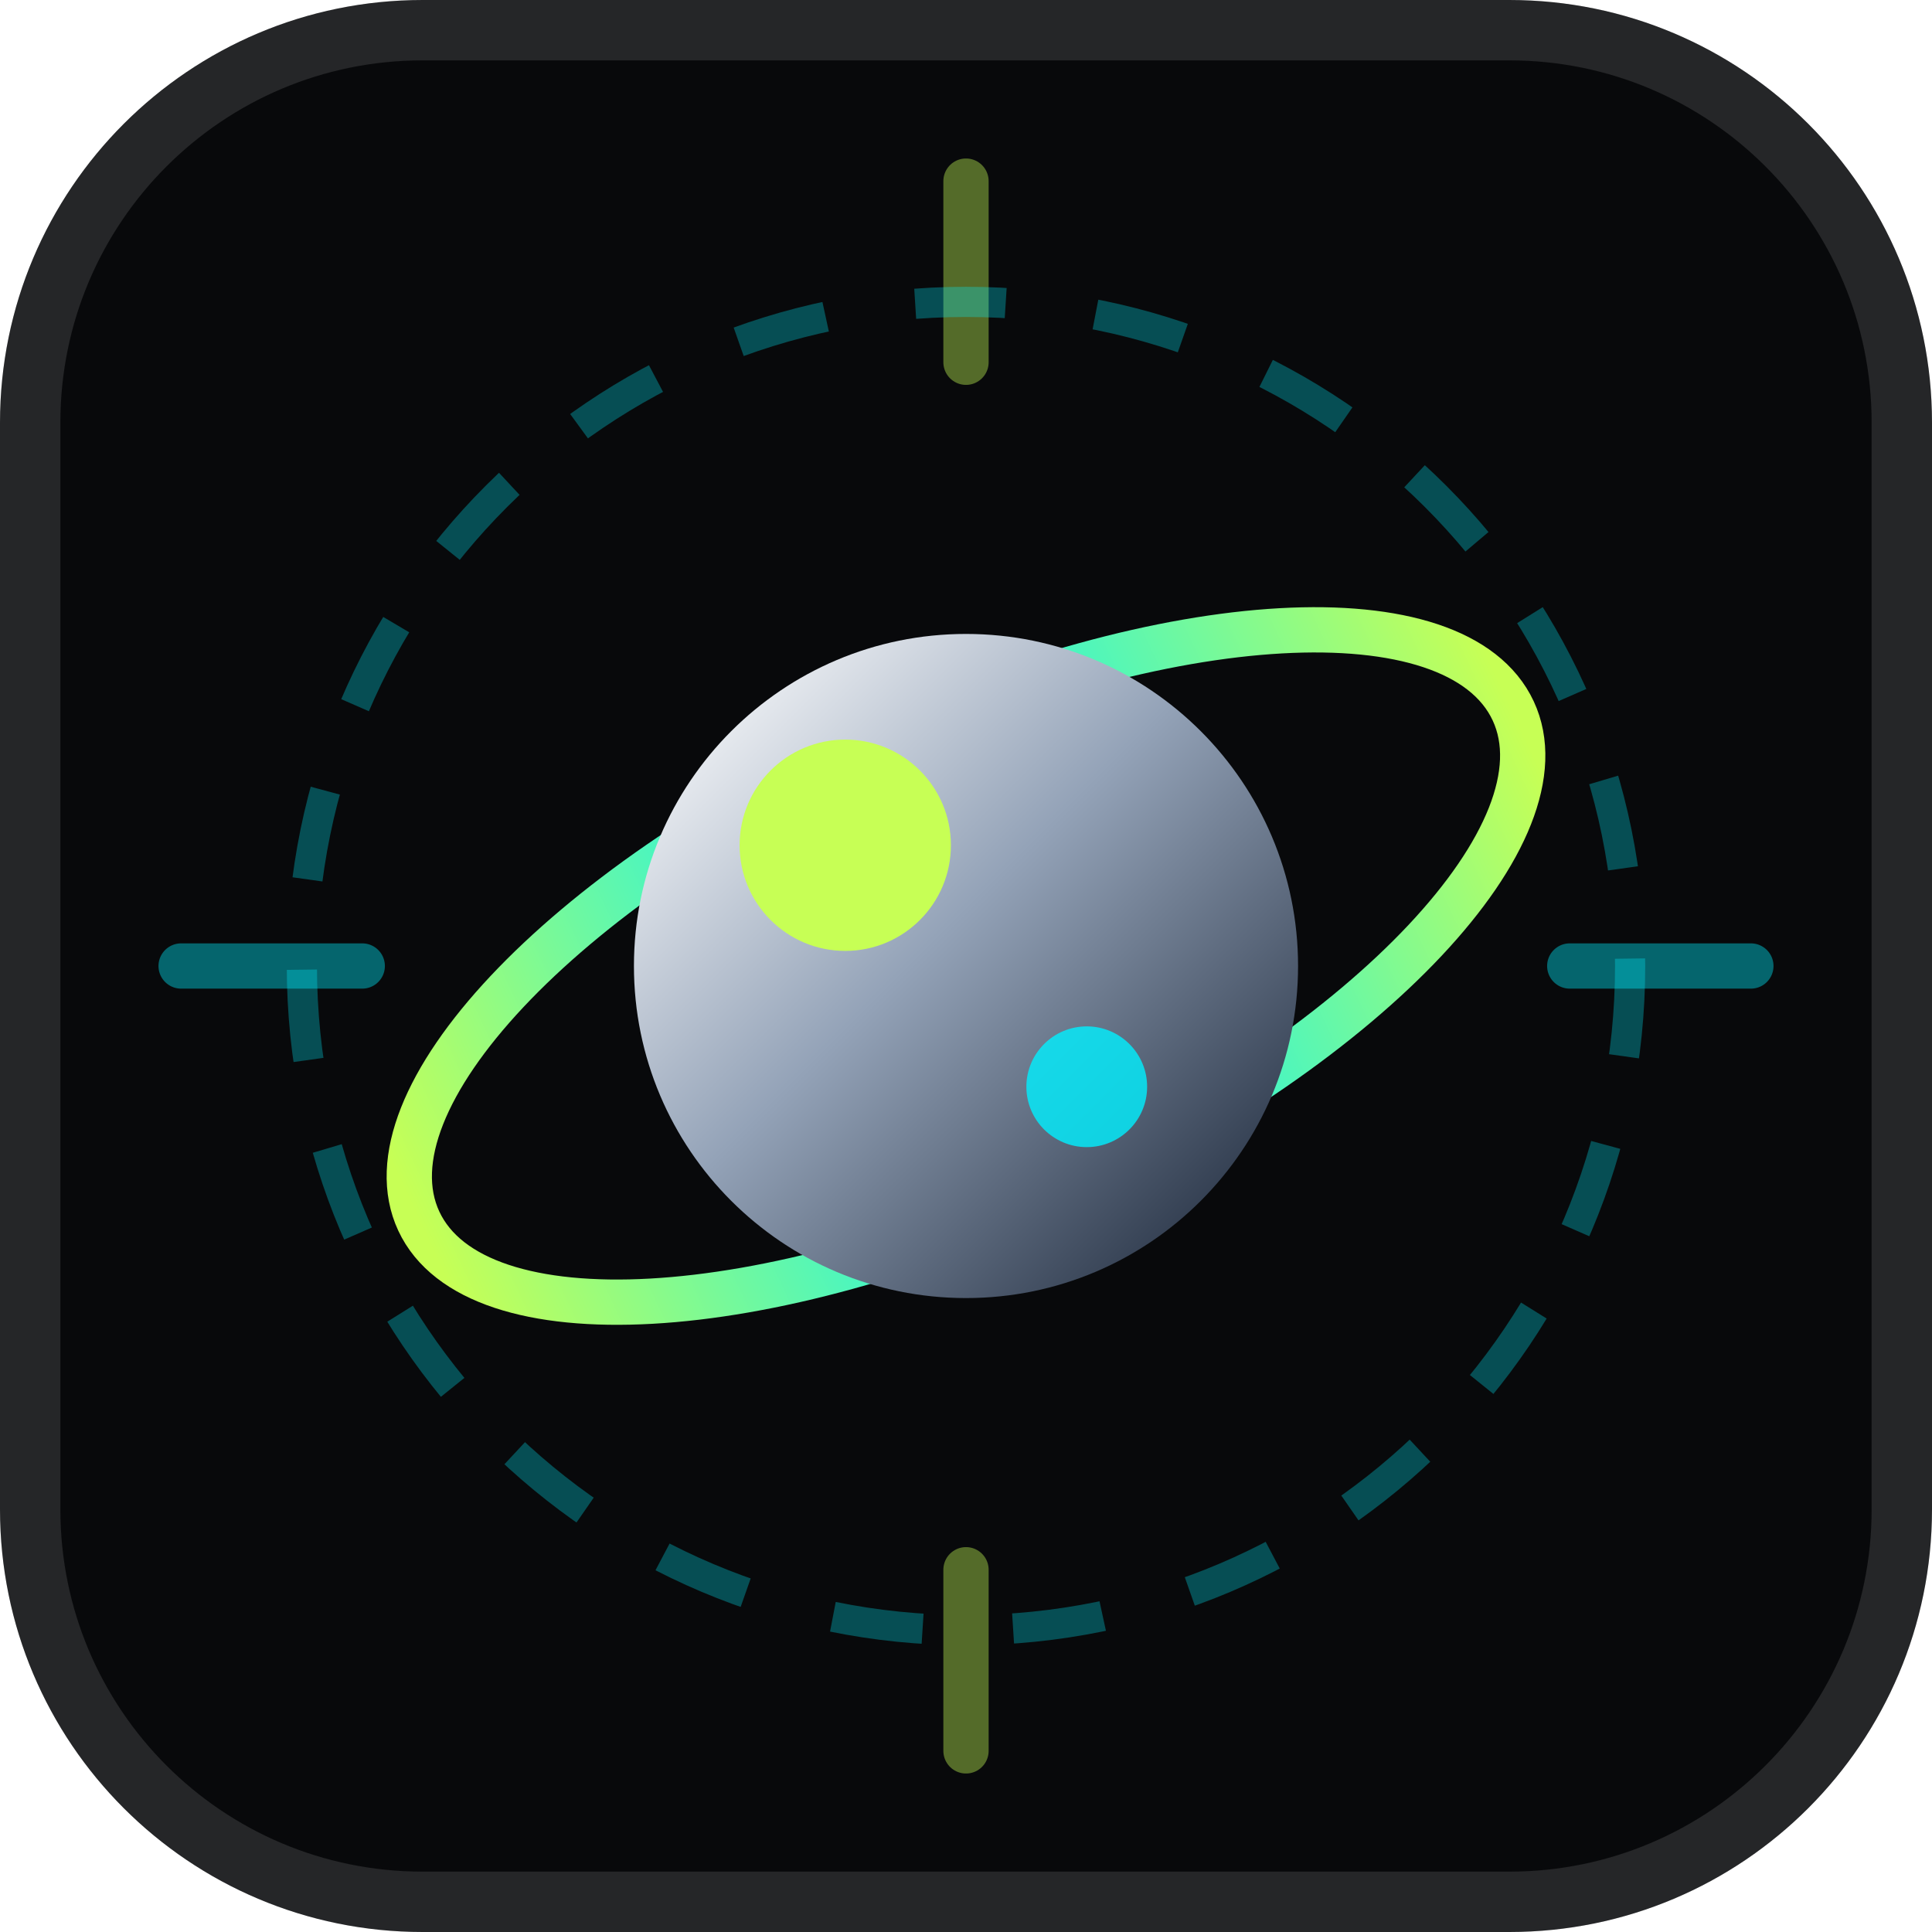
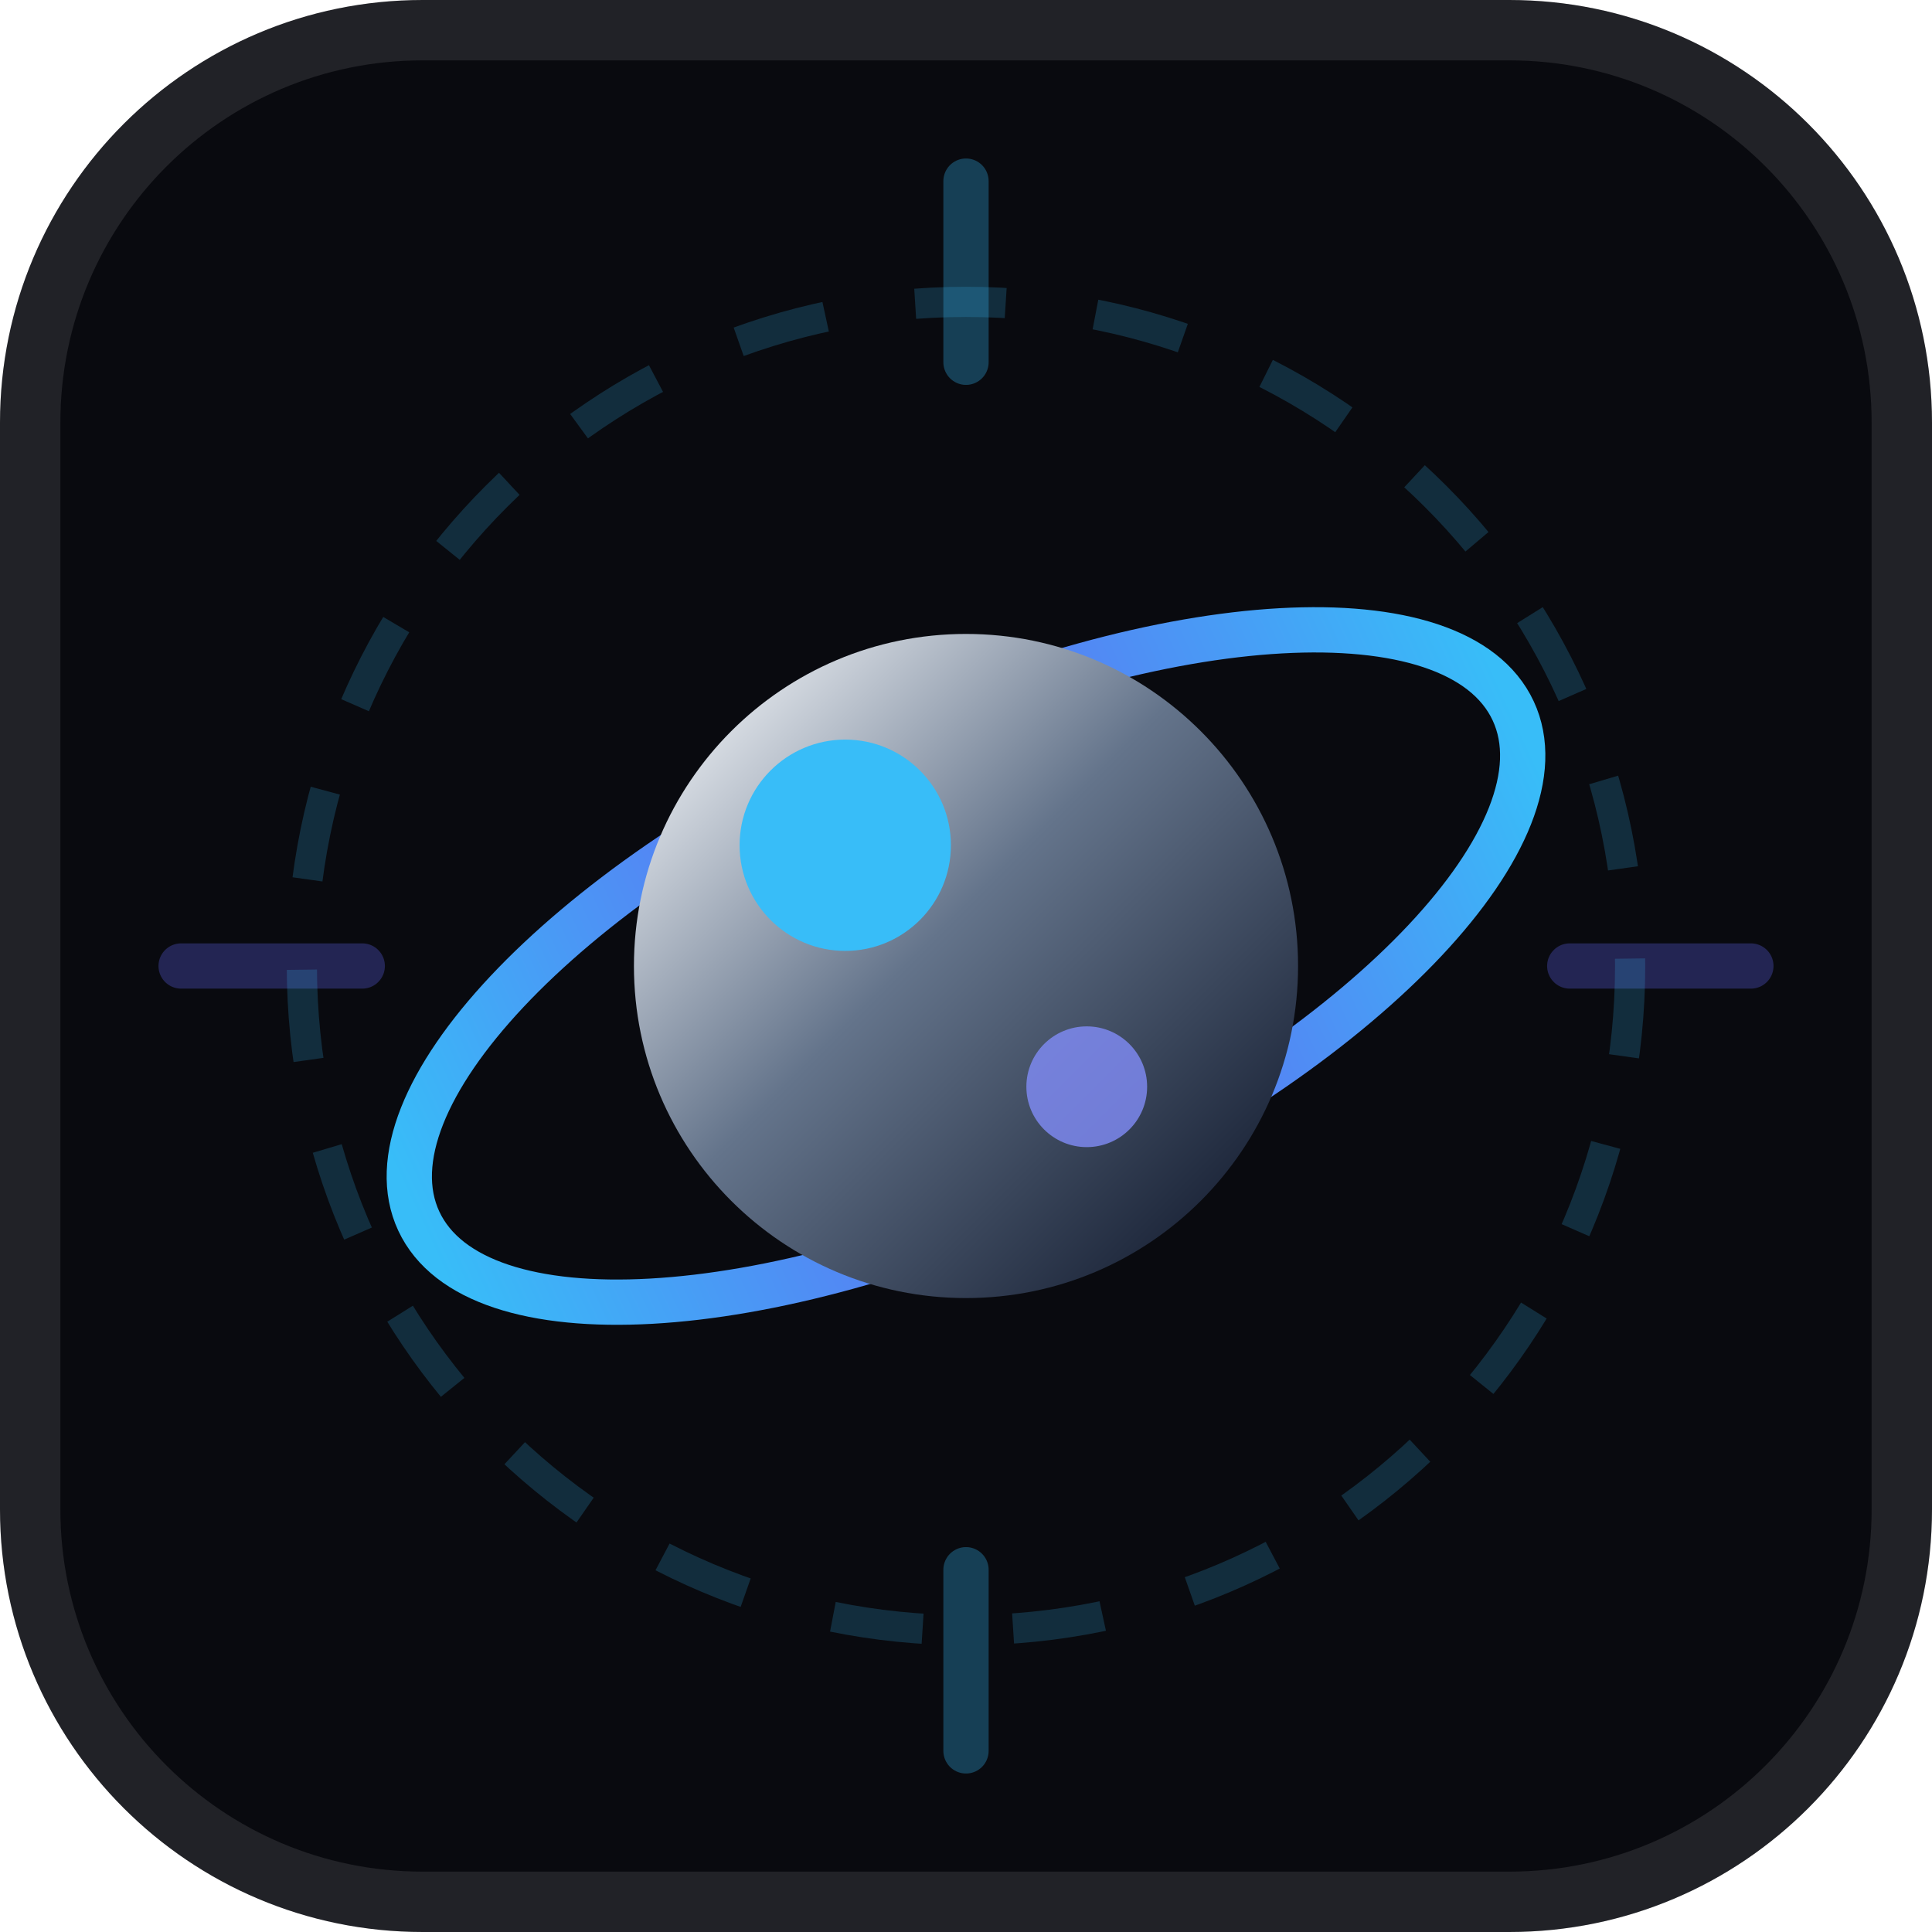
<svg xmlns="http://www.w3.org/2000/svg" viewBox="0 0 64 64" fill="none">
-   <rect width="64" height="64" rx="14" fill="#08090B" />
-   <rect x="1" y="1" width="62" height="62" rx="13" stroke="rgba(255,255,255,0.12)" stroke-width="2" />
-   <line x1="32" y1="6" x2="32" y2="12" stroke="rgba(199,255,85,0.4)" stroke-width="1.5" stroke-linecap="round" />
-   <line x1="32" y1="52" x2="32" y2="58" stroke="rgba(199,255,85,0.4)" stroke-width="1.5" stroke-linecap="round" />
-   <line x1="6" y1="32" x2="12" y2="32" stroke="rgba(0,240,255,0.4)" stroke-width="1.5" stroke-linecap="round" />
-   <line x1="52" y1="32" x2="58" y2="32" stroke="rgba(0,240,255,0.4)" stroke-width="1.5" stroke-linecap="round" />
-   <circle cx="32" cy="32" r="22" stroke="rgba(0,240,255,0.3)" stroke-width="1" stroke-dasharray="3 3" />
-   <ellipse cx="32" cy="32" rx="20" ry="8" stroke="url(#electricGrad)" stroke-width="1.5" transform="rotate(-25 32 32)" />
-   <circle cx="32" cy="32" r="11" fill="url(#metalGrad)" />
-   <circle cx="28" cy="28" r="3.5" fill="#C7FF55" />
-   <circle cx="36" cy="36" r="2" fill="#00F0FF" opacity="0.8" />
+   <rect width="64" height="64" rx="14" fill="#090A0F" />
+   <rect x="1" y="1" width="62" height="62" rx="13" stroke="rgba(255,255,255,0.1)" stroke-width="2" />
+   <line x1="32" y1="6" x2="32" y2="12" stroke="rgba(56,189,248,0.3)" stroke-width="1.5" stroke-linecap="round" />
+   <line x1="32" y1="52" x2="32" y2="58" stroke="rgba(56,189,248,0.3)" stroke-width="1.5" stroke-linecap="round" />
+   <line x1="6" y1="32" x2="12" y2="32" stroke="rgba(99,102,241,0.3)" stroke-width="1.5" stroke-linecap="round" />
+   <line x1="52" y1="32" x2="58" y2="32" stroke="rgba(99,102,241,0.3)" stroke-width="1.5" stroke-linecap="round" />
+   <circle cx="32" cy="32" r="22" stroke="rgba(56,189,248,0.2)" stroke-width="1" stroke-dasharray="3 3" />
+   <ellipse cx="32" cy="32" rx="20" ry="8" stroke="url(#azureIndigoGrad)" stroke-width="1.5" transform="rotate(-25 32 32)" />
+   <circle cx="32" cy="32" r="11" fill="url(#coreGrad)" />
+   <circle cx="28" cy="28" r="3.5" fill="#38BDF8" />
+   <circle cx="36" cy="36" r="2" fill="#818CF8" opacity="0.8" />
  <defs>
-     <linearGradient id="metalGrad" x1="22" y1="22" x2="42" y2="42" gradientUnits="userSpaceOnUse">
-       <stop offset="0%" stop-color="#FFFFFF" />
-       <stop offset="45%" stop-color="#94A3B8" />
-       <stop offset="100%" stop-color="#1E293B" />
+     <linearGradient id="coreGrad" x1="22" y1="22" x2="42" y2="42" gradientUnits="userSpaceOnUse">
+       <stop offset="0%" stop-color="#F8FAFC" />
+       <stop offset="45%" stop-color="#64748B" />
+       <stop offset="100%" stop-color="#0F172A" />
    </linearGradient>
-     <linearGradient id="electricGrad" x1="12" y1="32" x2="52" y2="32" gradientUnits="userSpaceOnUse">
-       <stop offset="0%" stop-color="#C7FF55" />
-       <stop offset="50%" stop-color="#00F0FF" />
-       <stop offset="100%" stop-color="#C7FF55" />
+     <linearGradient id="azureIndigoGrad" x1="12" y1="32" x2="52" y2="32" gradientUnits="userSpaceOnUse">
+       <stop offset="0%" stop-color="#38BDF8" />
+       <stop offset="50%" stop-color="#6366F1" />
+       <stop offset="100%" stop-color="#38BDF8" />
    </linearGradient>
  </defs>
</svg>
